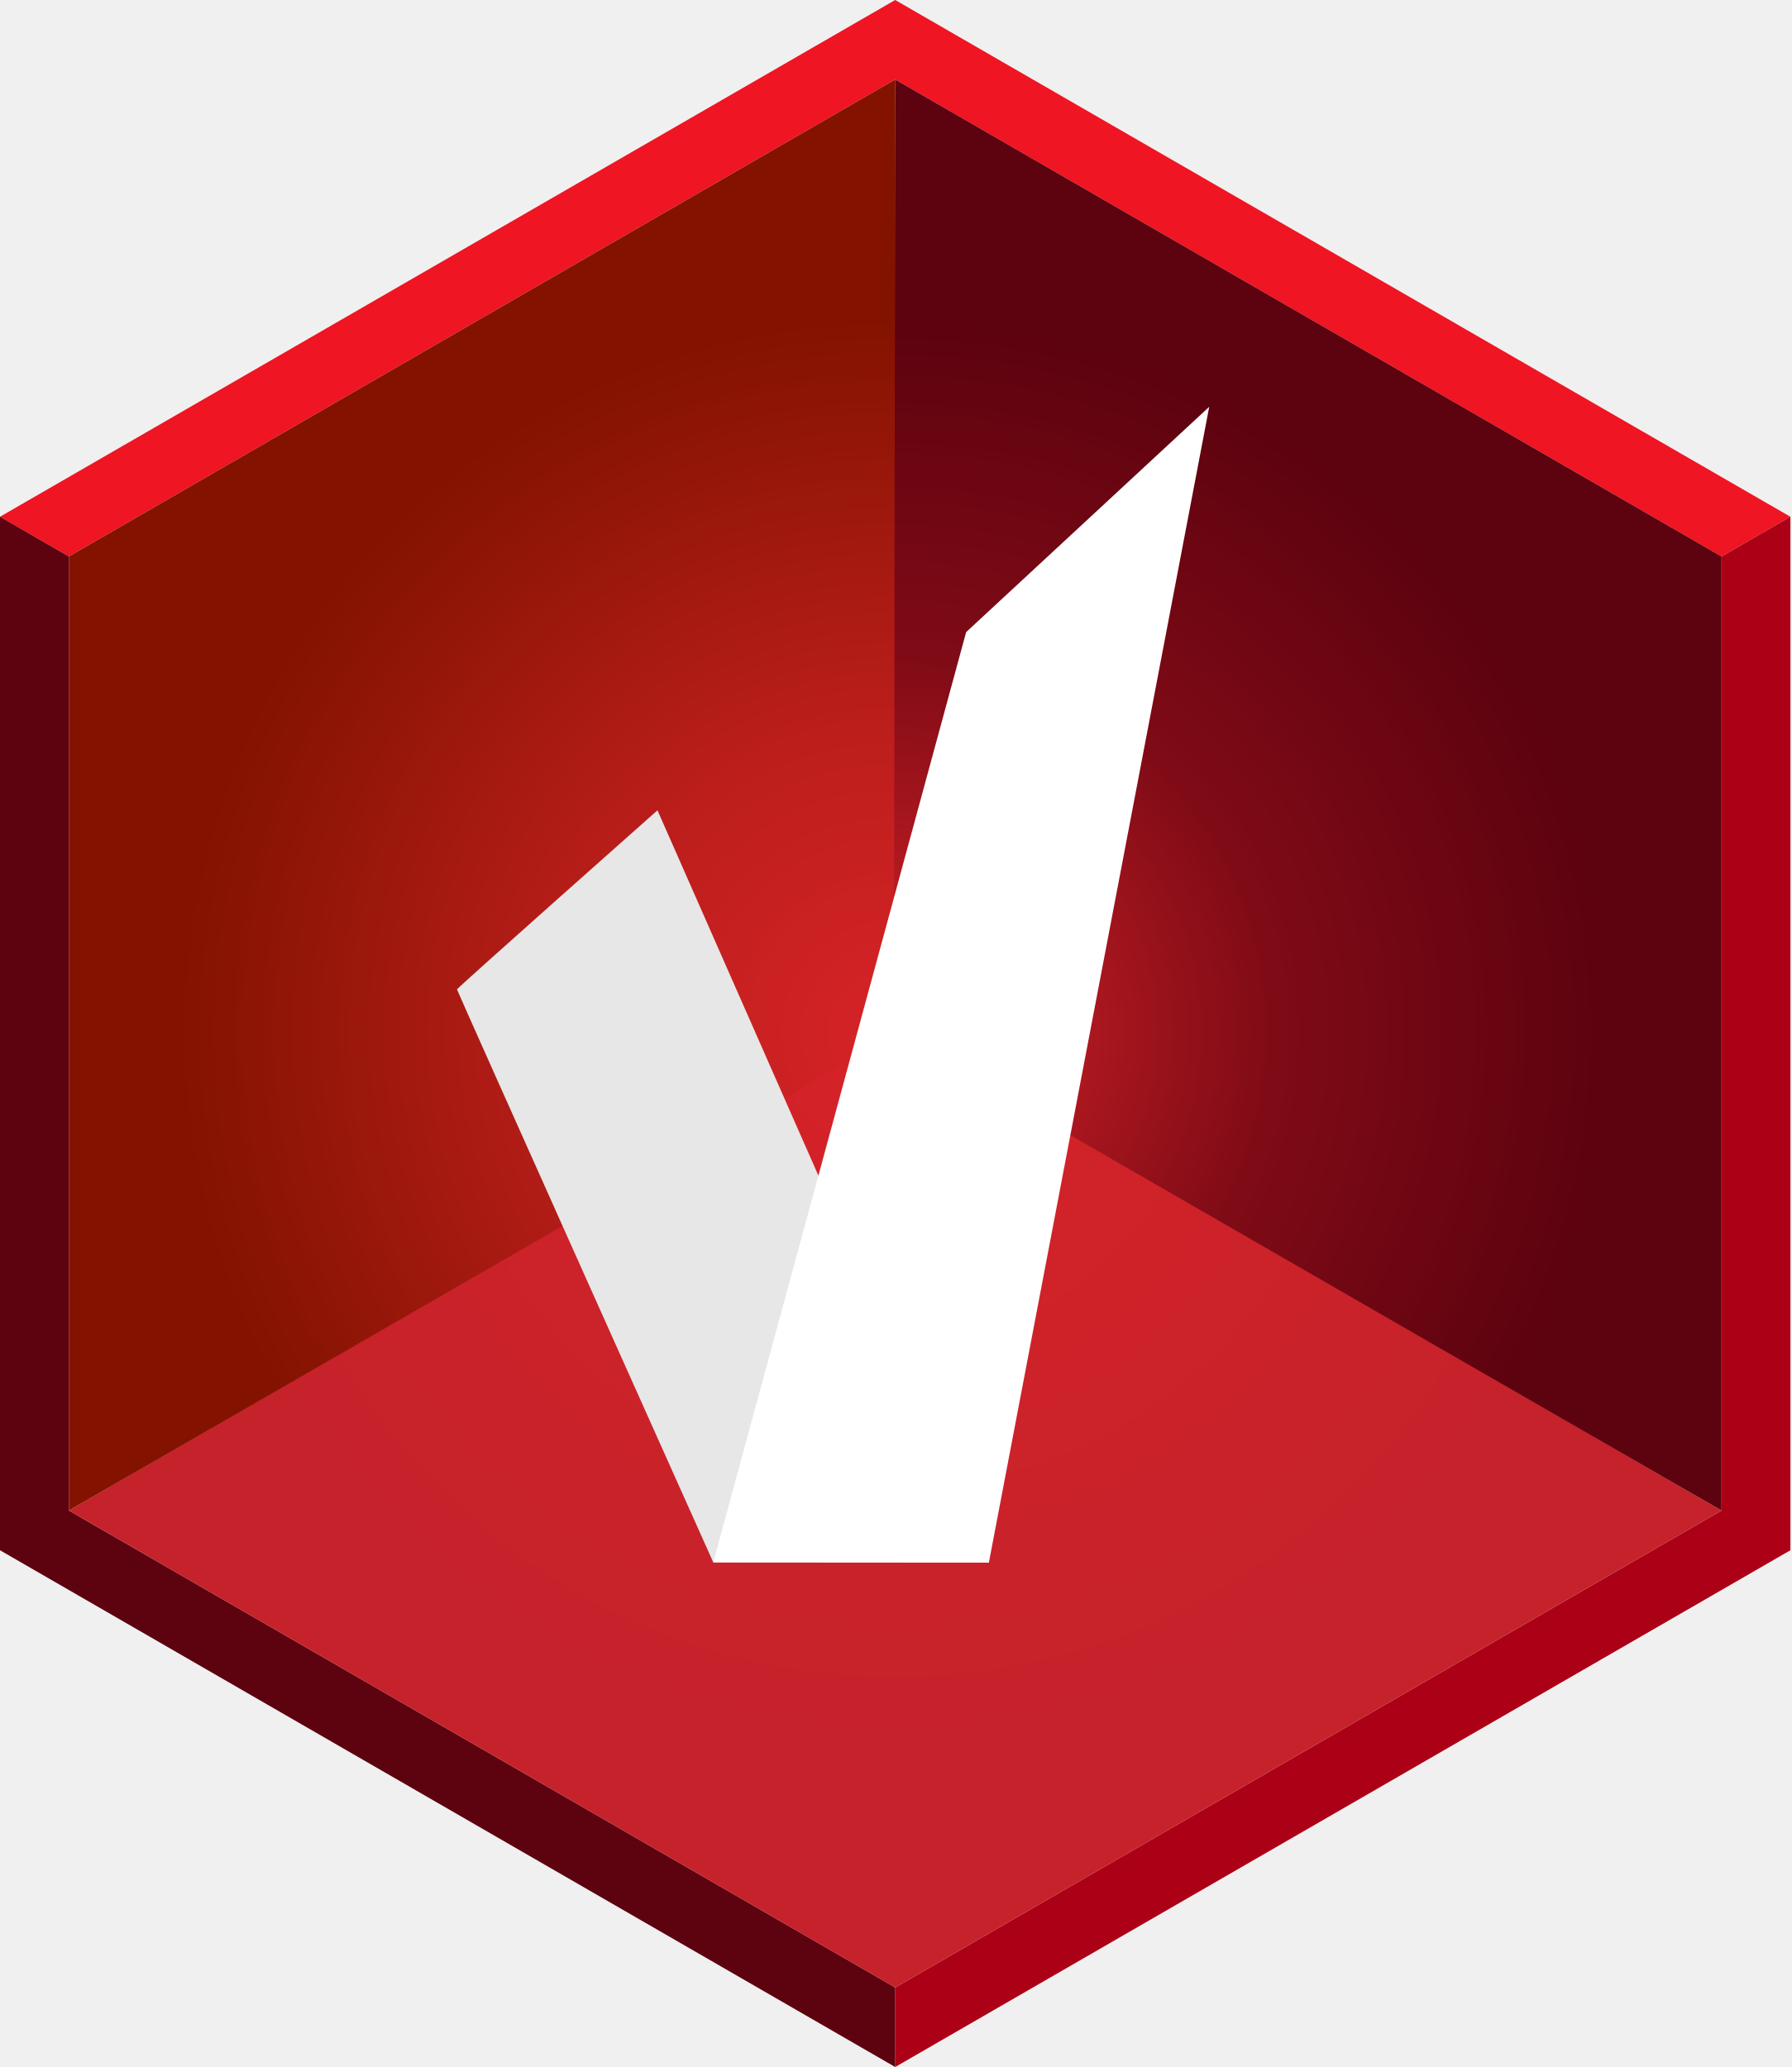
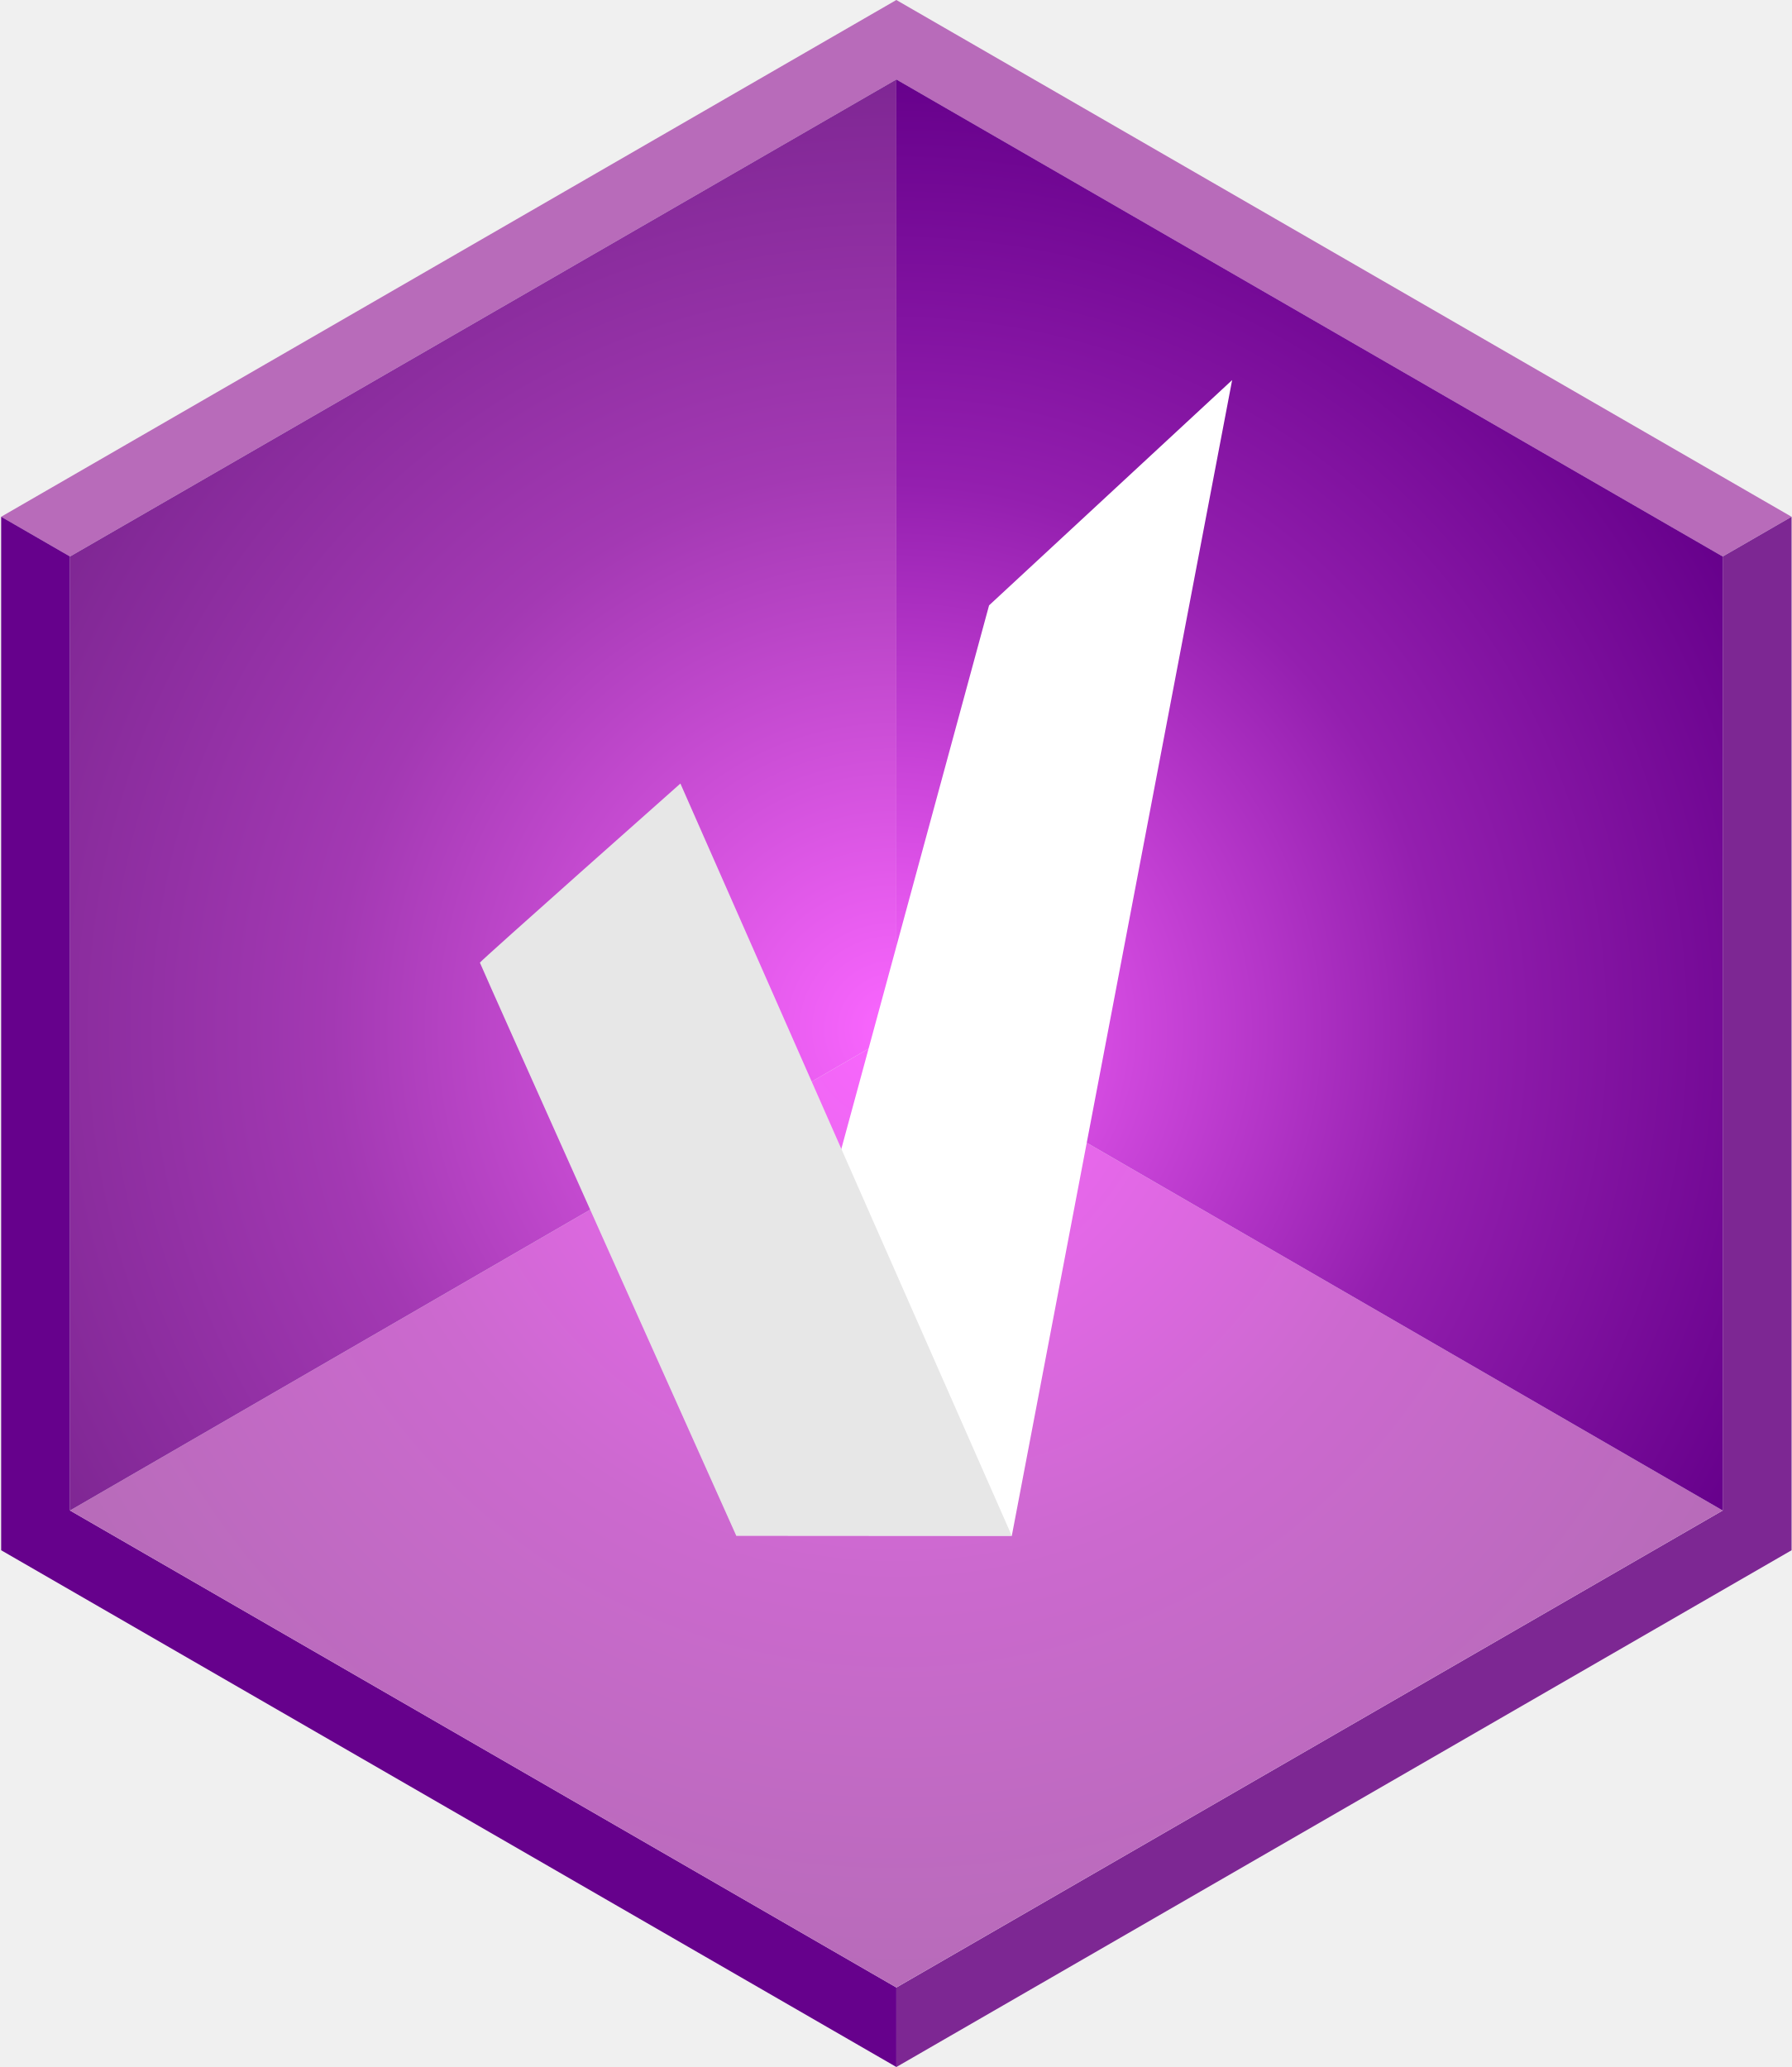
<svg xmlns="http://www.w3.org/2000/svg" width="100%" height="100%" viewBox="0 0 1442 1664">
-   <g transform="matrix(1.84785,0,0,1.53745,1624.05,1304.28)">
-     <g transform="matrix(0.54117,0,0,0.650427,-2648.58,-1639.26)">
-       <path d="M3990.64,1216L3270.11,1632L3325.54,1664L3990.64,1280L4655.75,1664L4711.18,1632L3990.64,1216Z" style="fill:rgb(239,21,35);" />
+   <g transform="matrix(0.999999,0,0,1,-3269.19,-1216)">
+     <path d="M3990.64,1216L3270.11,1632L3325.54,1664L3990.64,1280L4655.75,1664L4711.18,1632L3990.64,1216Z" style="fill:rgb(184,107,186);fill-rule:nonzero;" />
+   </g>
+   <g transform="matrix(-0.5,0.866026,-0.866026,-0.5,4490.42,-1599.99)">
+     <path d="M3270.11,1632L3325.54,1664L3990.64,1280L4655.75,1664L4711.18,1632L3990.64,1216" style="fill:rgb(125,39,147);fill-rule:nonzero;" />
+   </g>
+   <g transform="matrix(-0.5,-0.866026,0.866026,-0.5,943.169,5312)">
+     <path d="M3325.54,1664L3990.64,1280L4655.75,1664L4711.18,1632L3990.64,1216L3270.11,1632" style="fill:rgb(102,1,140);fill-rule:nonzero;" />
+   </g>
+   <g transform="matrix(1.84785,0,0,1.53745,1624.05,1304.27)">
+     <g transform="matrix(3.1177,2.1654,2.14055,-1.48672,-2641.78,-732.343)">
+       <path d="M558.853,192L443.459,191.923L443.405,360.15L558.908,360.075L558.853,192Z" style="fill:url(#_Radial1);" />
    </g>
-     <g transform="matrix(-0.270585,0.563286,-0.468667,-0.325214,1550.68,-1889.02)">
-       <path d="M3270.11,1632L3325.54,1664L3990.64,1280L4655.75,1664L4711.18,1632L3990.64,1216" style="fill:rgb(172,0,22);" />
+     <g transform="matrix(1.87465,-1.30204,-4.26268e-16,-3.00693,-1568.25,775.661)">
+       <path d="M576,110.851L384,110.775L384,276.901L576,276.83L576,110.851Z" style="fill:url(#_Radial2);" />
    </g>
-     <g transform="matrix(-0.270585,-0.563286,0.468667,-0.325214,-368.978,2606.73)">
-       <path d="M3325.54,1664L3990.64,1280L4655.75,1664L4711.18,1632L3990.64,1216L3270.11,1632" style="fill:rgb(93,2,15);" />
+     <g transform="matrix(1.87465,1.30204,-1.85942e-16,-3.00693,-1568.25,775.661)">
+       <path d="M768.006,609.607L576,609.681L576,775.66L768.006,775.733L768.006,609.607Z" style="fill:url(#_Radial3);" />
    </g>
-     <g transform="matrix(0.54117,0,0,0.650427,-4977.37,-1410.31)">
-       <path d="M7628.8,2080L8293.9,1695L8959.01,2080L8293.9,2464L7628.8,2080Z" style="fill:url(#_Radial1);" />
+     <g transform="matrix(0.541169,0,0,0.650428,-4457.46,-3832.26)">
+       <path d="M7205.24,5823.87L7408.76,5074.98L7604.41,4893.6L7427.06,5824.02L7205.24,5823.87Z" style="fill:white;fill-rule:nonzero;" />
    </g>
-     <g transform="matrix(0.54117,0,0,0.650427,-4977.37,-1410.31)">
-       <path d="M8294.9,1696L7628.8,2080L7628.8,1312L8293.9,928" style="fill:url(#_Radial2);" />
-     </g>
-     <g transform="matrix(0.54117,0,0,0.650427,-4977.37,-1410.31)">
-       <path d="M8293.9,928L8959.01,1312L8959.01,2080L8292.9,1696L8293.9,928Z" style="fill:url(#_Radial3);" />
+     <g transform="matrix(0.541169,0,0,0.650428,-4457.46,-3832.26)">
+       <path d="M7205.24,5823.87C7205.24,5823.87 6998.94,5363.63 6998.94,5362.59C6998.94,5361.56 7160.32,5218.41 7160.32,5218.41L7427.06,5824.02L7205.24,5823.87Z" style="fill:rgb(231,231,231);fill-rule:nonzero;" />
    </g>
  </g>
-   <g transform="matrix(1,0,0,1,-6631.13,-4566.1)">
-     <path d="M7205.24,5823.87C7205.24,5823.87 6998.94,5363.63 6998.94,5362.59C6998.94,5361.56 7160.32,5218.41 7160.32,5218.41L7427.06,5824.02L7205.24,5823.87Z" style="fill:rgb(231,231,231);" />
-   </g>
-   <g transform="matrix(1,0,0,1,-6631.13,-4566.1)">
-     <path d="M7205.24,5823.87L7408.76,5074.98L7604.41,4893.6L7427.06,5824.02L7205.24,5823.87Z" style="fill:white;" />
-   </g>
  <defs>
-     <radialGradient id="_Radial1" cx="0" cy="0" r="1" gradientUnits="userSpaceOnUse" gradientTransform="matrix(8.18545e-12,576,-576,8.18545e-12,8293.9,1696)">
-       <stop offset="0" style="stop-color:rgb(213,34,39);stop-opacity:1" />
-       <stop offset="1" style="stop-color:rgb(198,34,44);stop-opacity:1" />
+     <radialGradient id="_Radial1" cx="0" cy="0" r="1" gradientUnits="userSpaceOnUse" gradientTransform="matrix(111.996,-163.442,-64.915,-93.9933,444.151,359.384)">
+       <stop offset="0" style="stop-color:rgb(250,102,255);stop-opacity:1" />
+       <stop offset="0.57" style="stop-color:rgb(204,105,207);stop-opacity:1" />
+       <stop offset="1" style="stop-color:rgb(184,107,186);stop-opacity:1" />
    </radialGradient>
-     <radialGradient id="_Radial2" cx="0" cy="0" r="1" gradientUnits="userSpaceOnUse" gradientTransform="matrix(-498.831,-288,288,-498.831,8293.9,1696)">
-       <stop offset="0" style="stop-color:rgb(214,35,39);stop-opacity:1" />
-       <stop offset="0.43" style="stop-color:rgb(188,30,27);stop-opacity:1" />
-       <stop offset="1" style="stop-color:rgb(131,19,0);stop-opacity:1" />
+     <radialGradient id="_Radial2" cx="0" cy="0" r="1" gradientUnits="userSpaceOnUse" gradientTransform="matrix(-203.952,164.596,101.71,108.922,575.309,112.532)">
+       <stop offset="0" style="stop-color:rgb(250,102,255);stop-opacity:1" />
+       <stop offset="0.57" style="stop-color:rgb(163,57,179);stop-opacity:1" />
+       <stop offset="1" style="stop-color:rgb(124,37,145);stop-opacity:1" />
    </radialGradient>
-     <radialGradient id="_Radial3" cx="0" cy="0" r="1" gradientUnits="userSpaceOnUse" gradientTransform="matrix(498.831,-288,288,498.831,8293.9,1696)">
-       <stop offset="0" style="stop-color:rgb(215,35,39);stop-opacity:1" />
-       <stop offset="0.53" style="stop-color:rgb(127,11,22);stop-opacity:1" />
-       <stop offset="1" style="stop-color:rgb(93,2,15);stop-opacity:1" />
+     <radialGradient id="_Radial3" cx="0" cy="0" r="1" gradientUnits="userSpaceOnUse" gradientTransform="matrix(192.293,165.615,109.799,-96.6751,576,610.344)">
+       <stop offset="0" style="stop-color:rgb(251,102,255);stop-opacity:1" />
+       <stop offset="0.57" style="stop-color:rgb(148,31,175);stop-opacity:1" />
+       <stop offset="1" style="stop-color:rgb(102,0,139);stop-opacity:1" />
    </radialGradient>
  </defs>
</svg>
